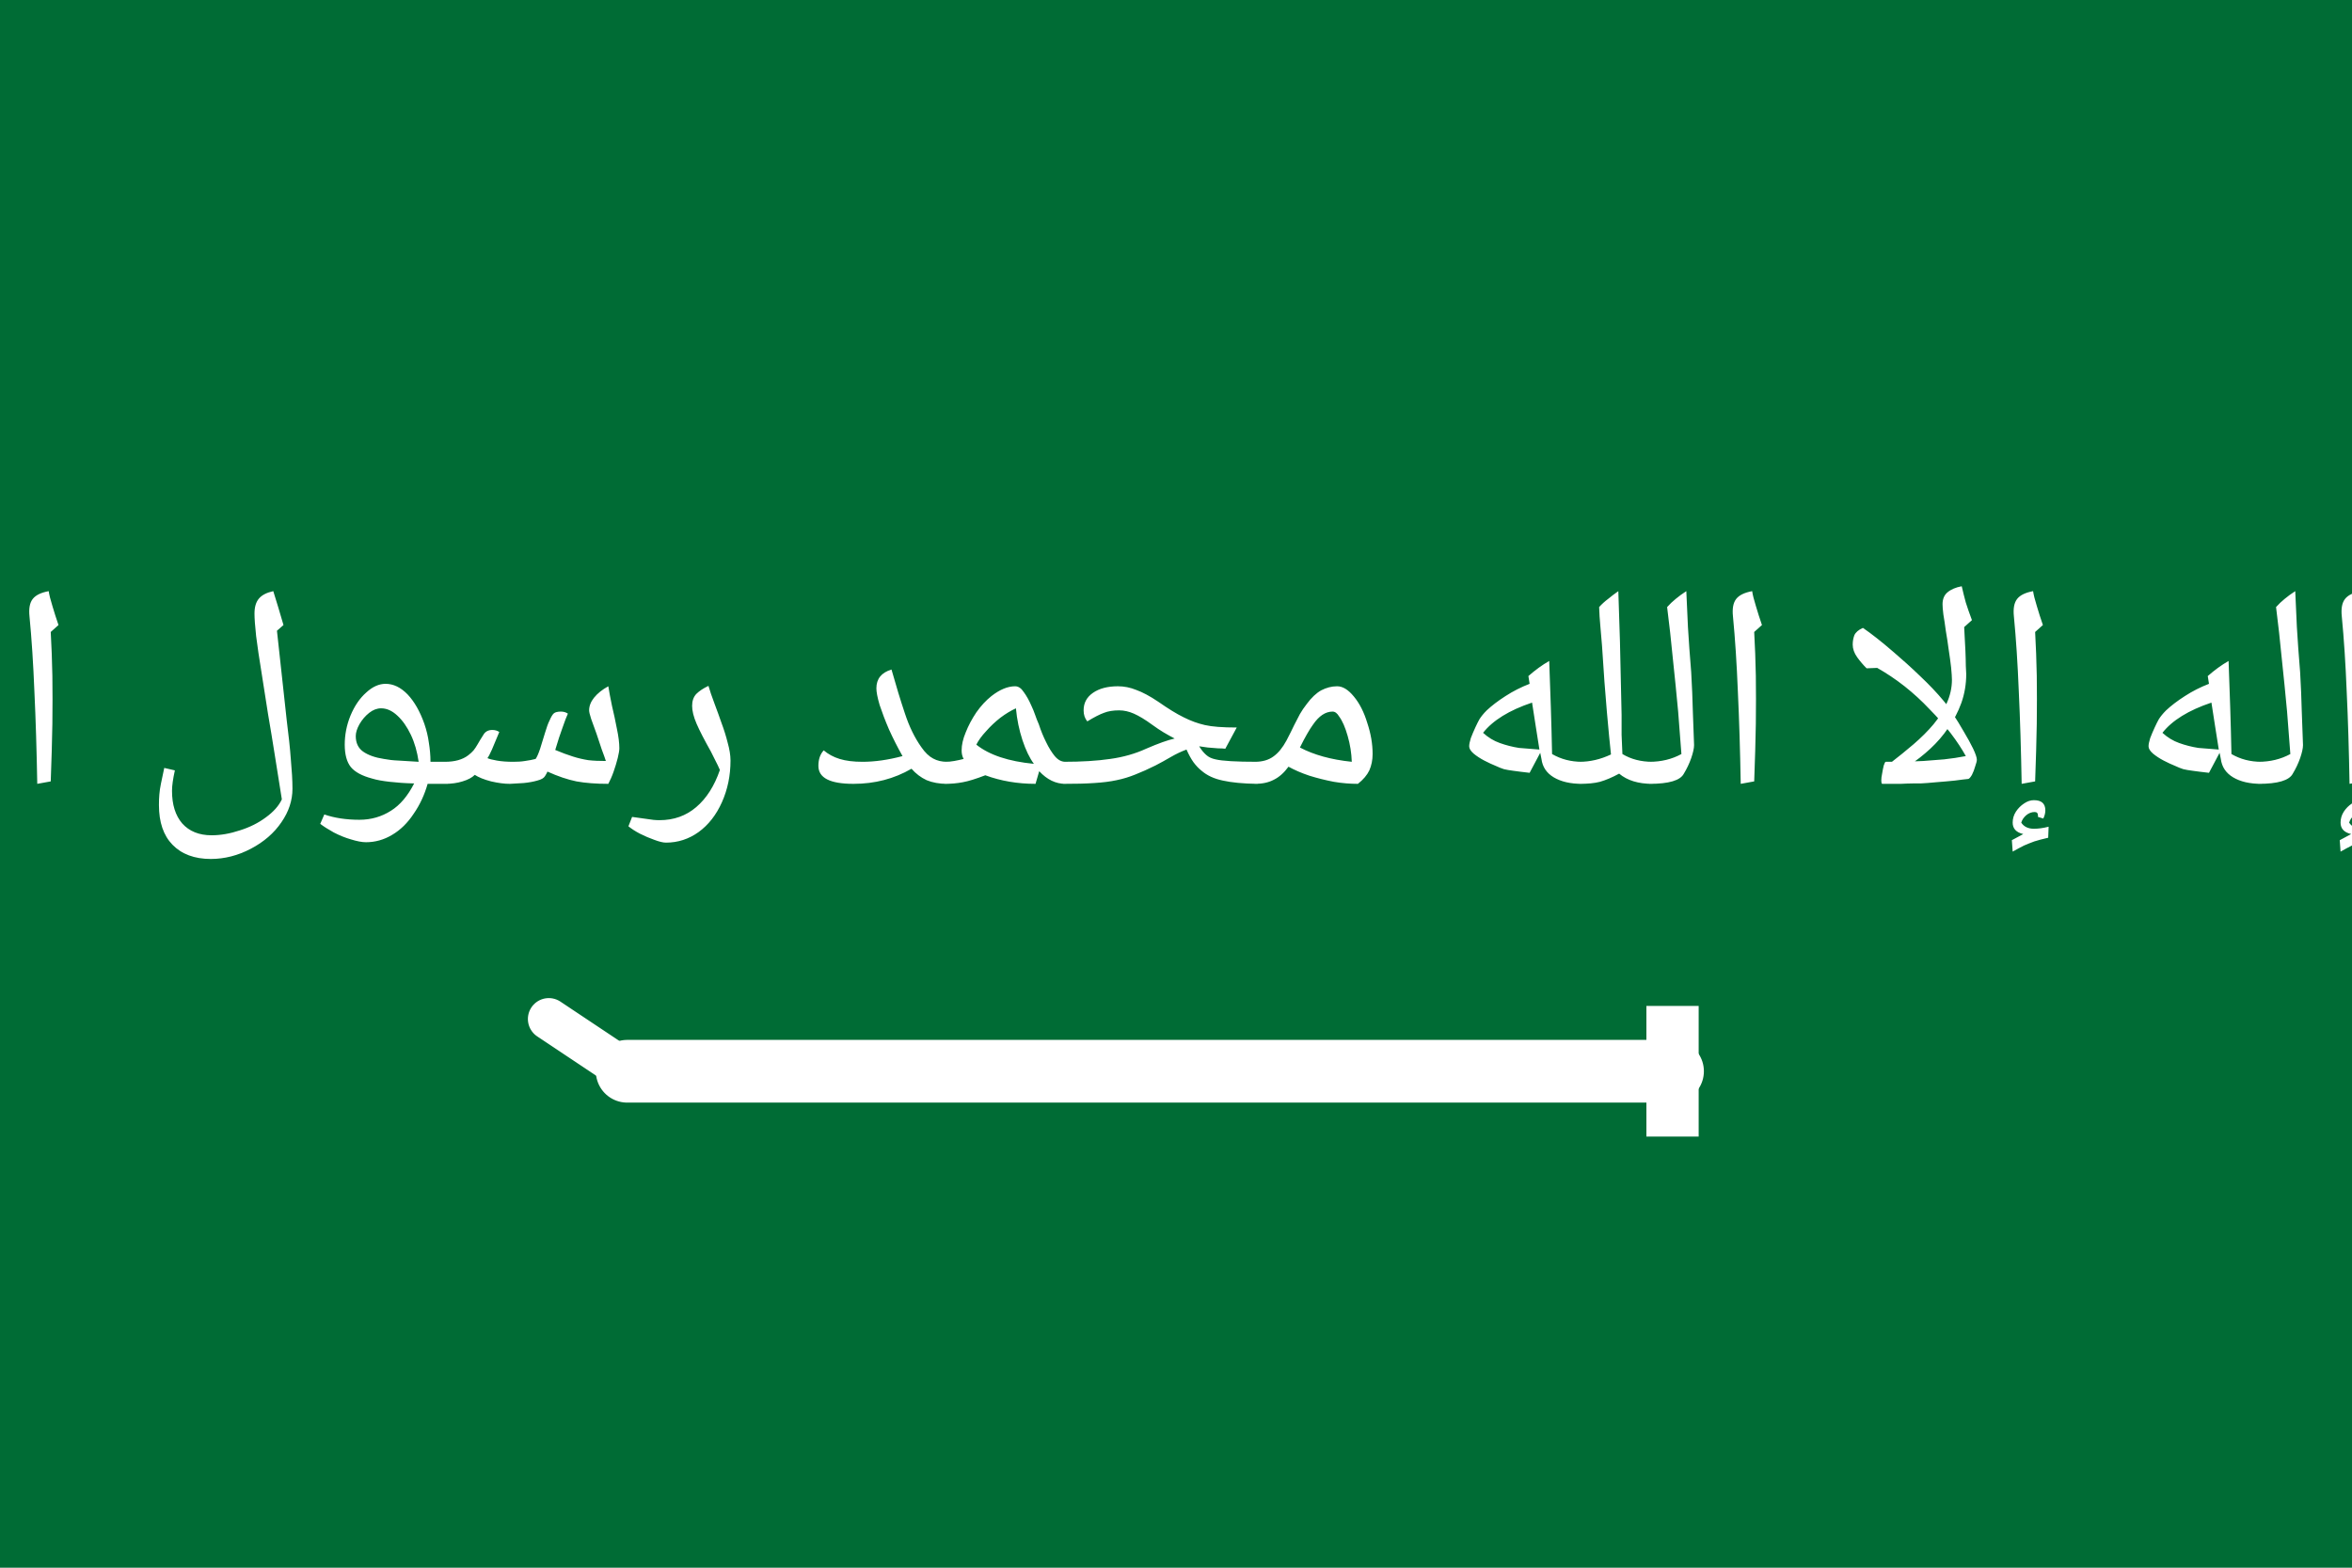
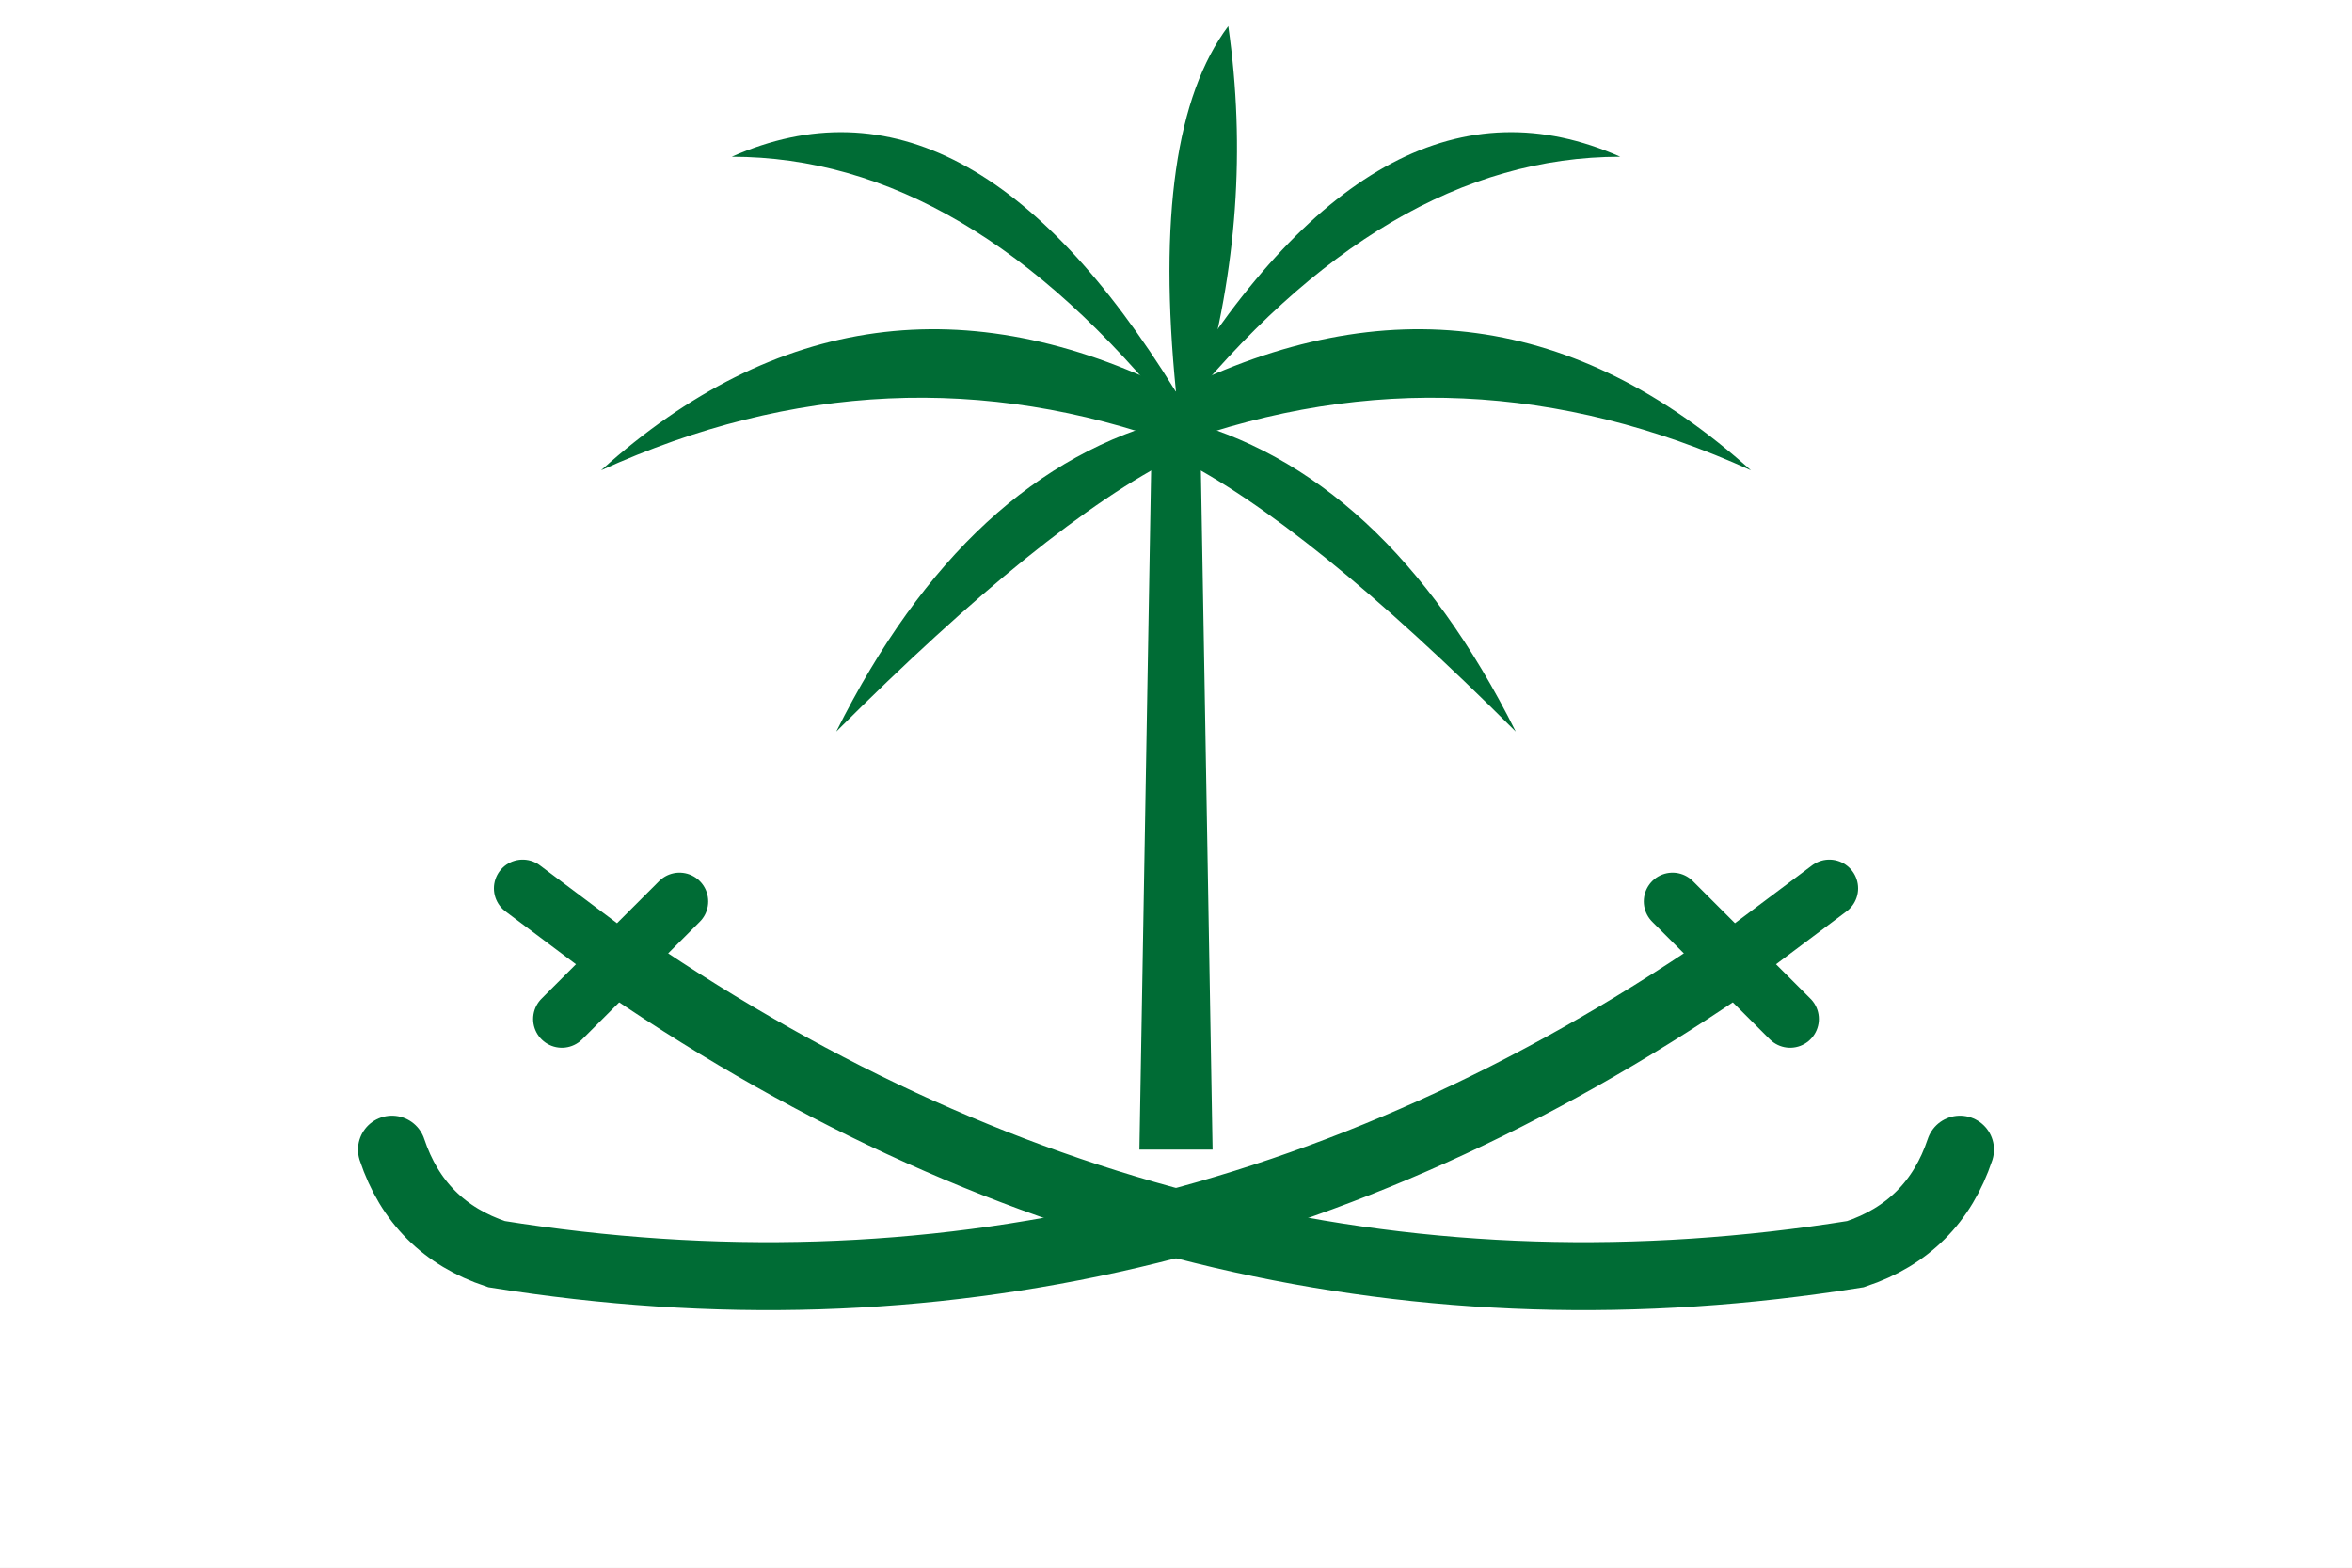
<svg xmlns="http://www.w3.org/2000/svg" viewBox="0 0 90 60">
-   <rect width="90" height="60" fill="#006C35" />
-   <text x="45" y="30" fill="#fff" font-family="Amiri, 'Noto Naskh Arabic', serif" font-size="11" text-anchor="middle" direction="rtl">لا إله إلا الله محمد رسول الله</text>
-   <path d="M24 41 H64" stroke="#fff" stroke-width="2.4" stroke-linecap="round" />
-   <path d="M64 38.5 v5" stroke="#fff" stroke-width="2" />
-   <path d="M24 41 l-3 -2" stroke="#fff" stroke-width="1.6" stroke-linecap="round" />
+   <rect width="90" height="60" fill="#fff" />
+   <g fill="#006C35">
+     <path d="M43.6,44 L46.4,44 L45.9,15 L44.1,15 Z" />
+     <path d="M45,15 Q44,5 47,1 Q48,8 46,15 Z" />
+     <path d="M45,15 Q37,2 28,6 Q37,6 45,16 Z" />
+     <path d="M45,15 Q53,2 62,6 Q53,6 45,16 Z" />
+     <path d="M45,15 Q33,9 23,18 Q34,13 45,17 Z" />
+     <path d="M45,15 Q57,9 67,18 Q56,13 45,17 Z" />
+     <path d="M45,16 Q37,18 32,28 Q40,20 45,17.5 Z" />
+     <path d="M45,16 Q53,18 58,28 Q50,20 45,17.5 Z" />
+   </g>
+   <g fill="none" stroke="#006C35" stroke-linecap="round">
+     <path d="M24,37 Q46,52 71,48 Q74,47 75,44" stroke-width="2.6" />
+     <path d="M66,37 Q44,52 19,48 Q16,47 15,44" stroke-width="2.6" />
+     <path d="M20,34 L24,37 M21.5,39 L26,34.5" stroke-width="2.2" />
+     <path d="M70,34 L66,37 M68.5,39 L64,34.5" stroke-width="2.2" />
+   </g>
</svg>
